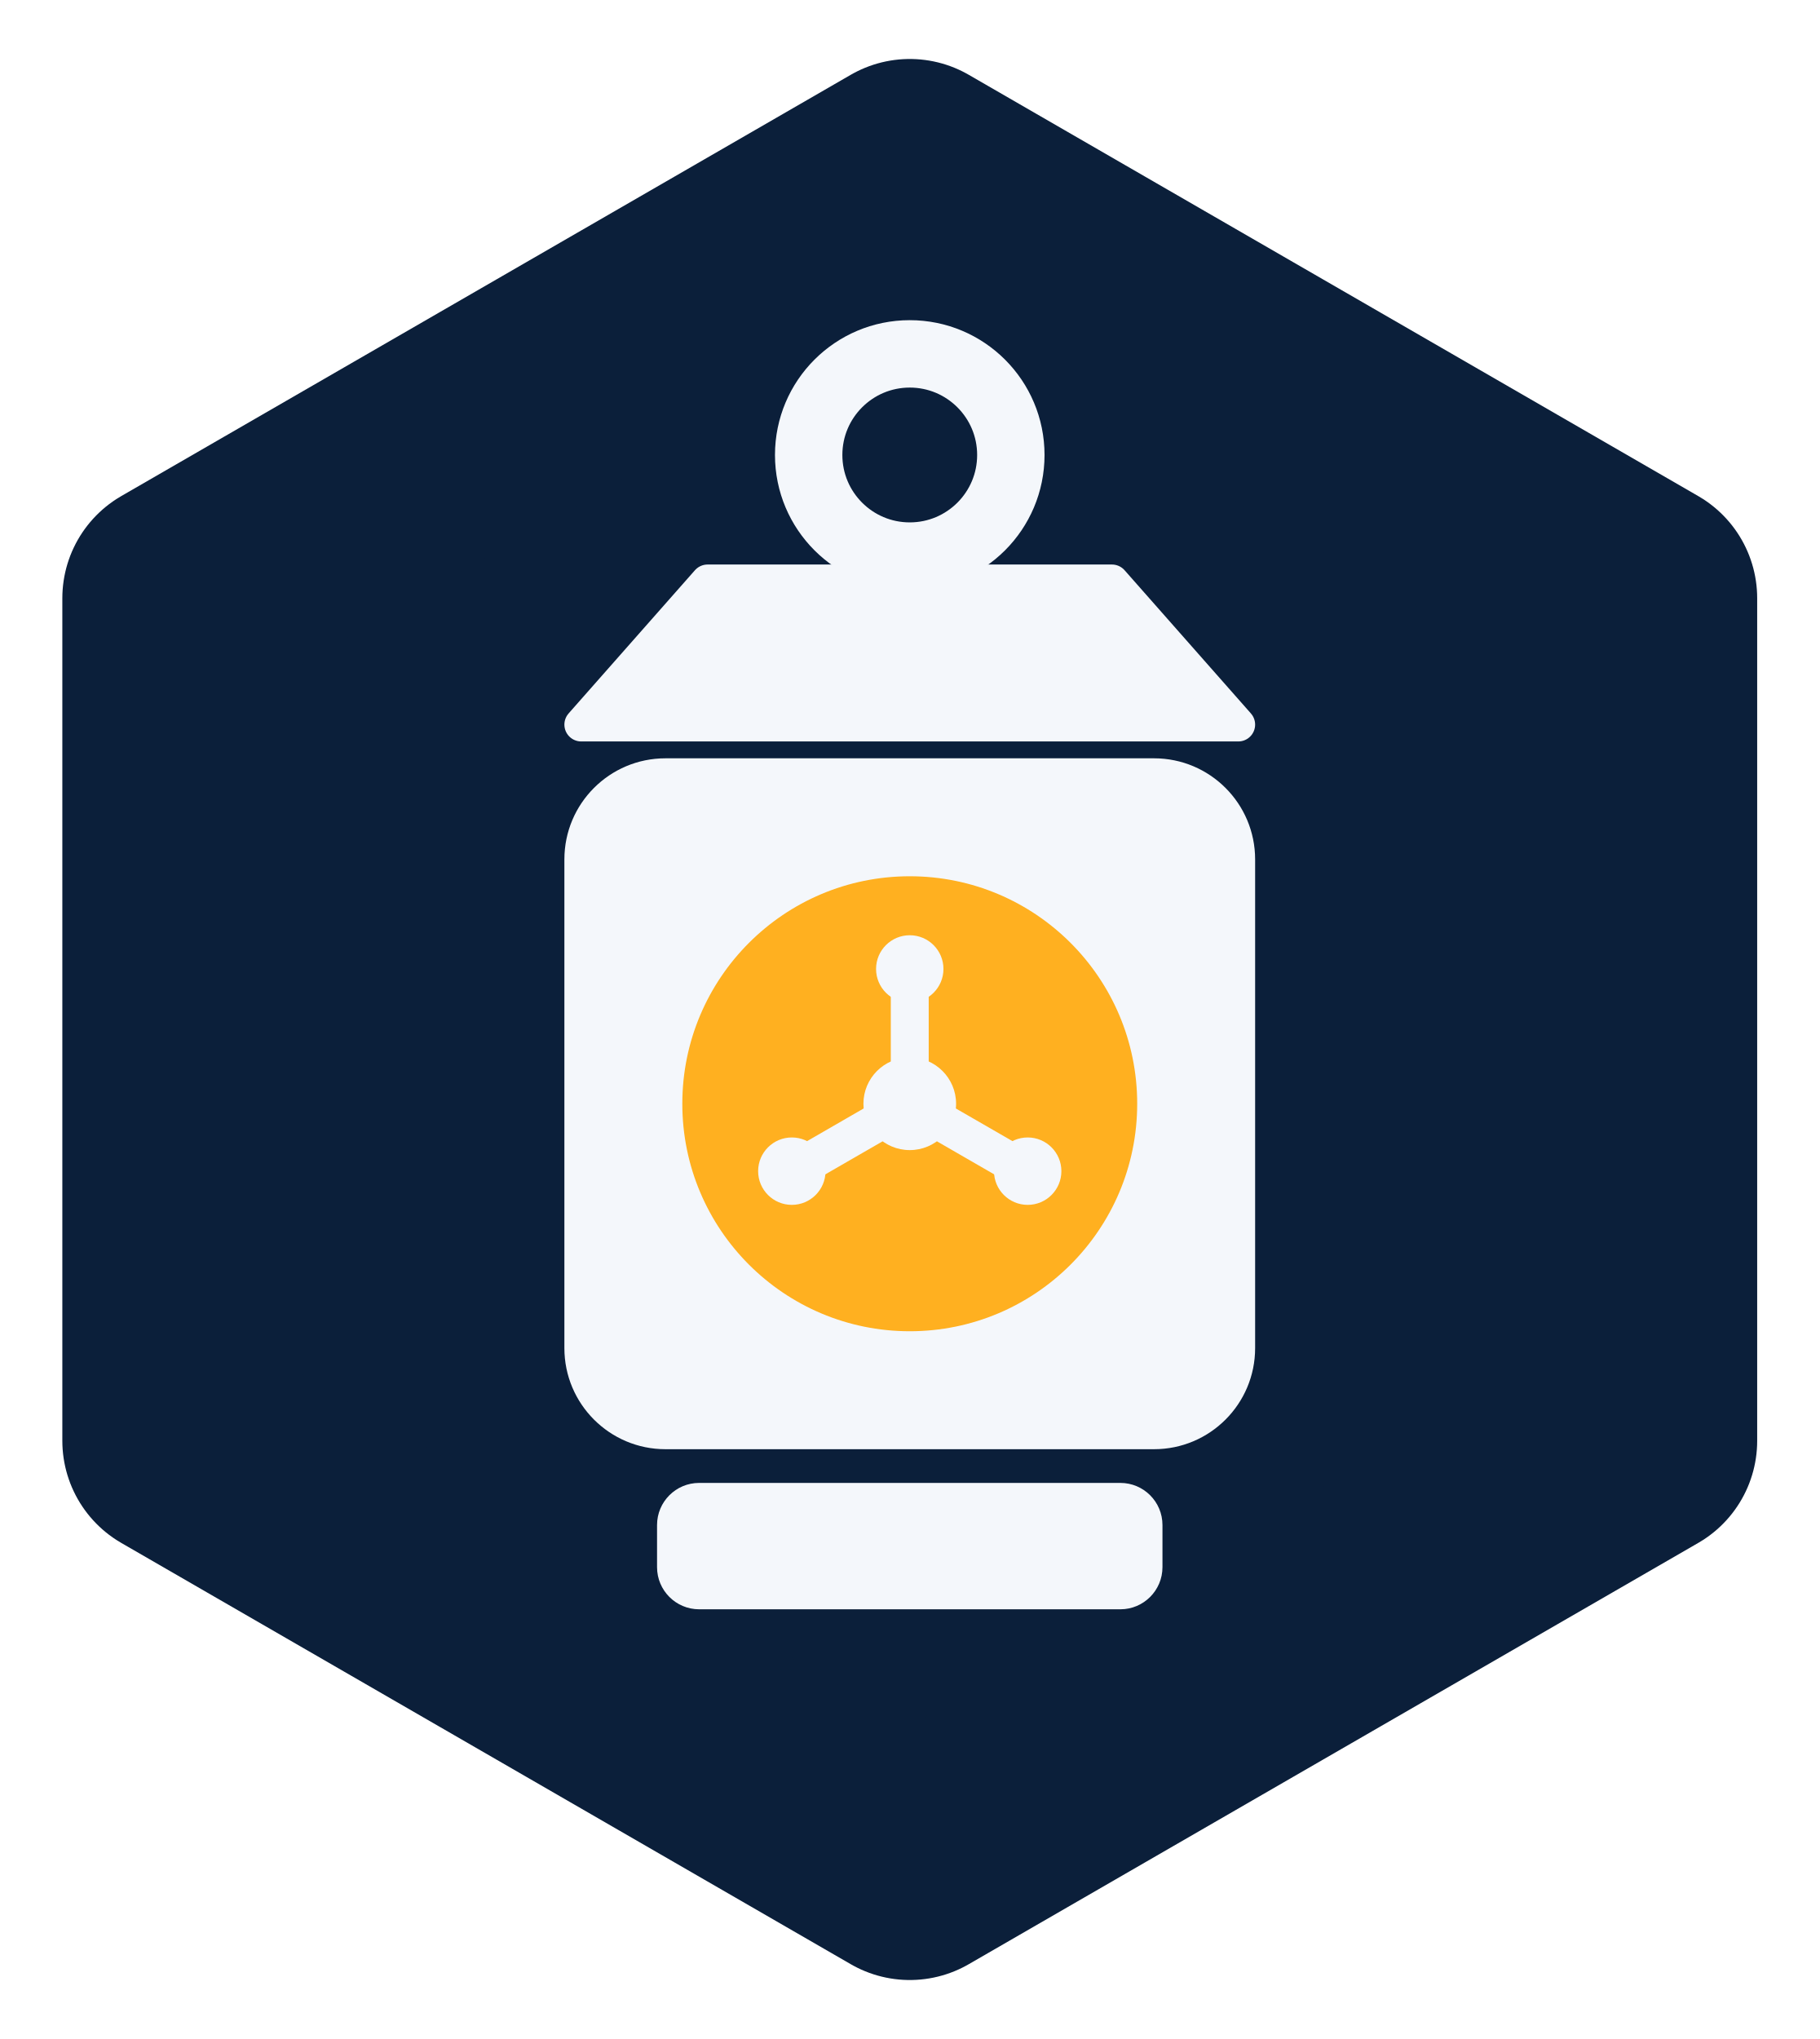
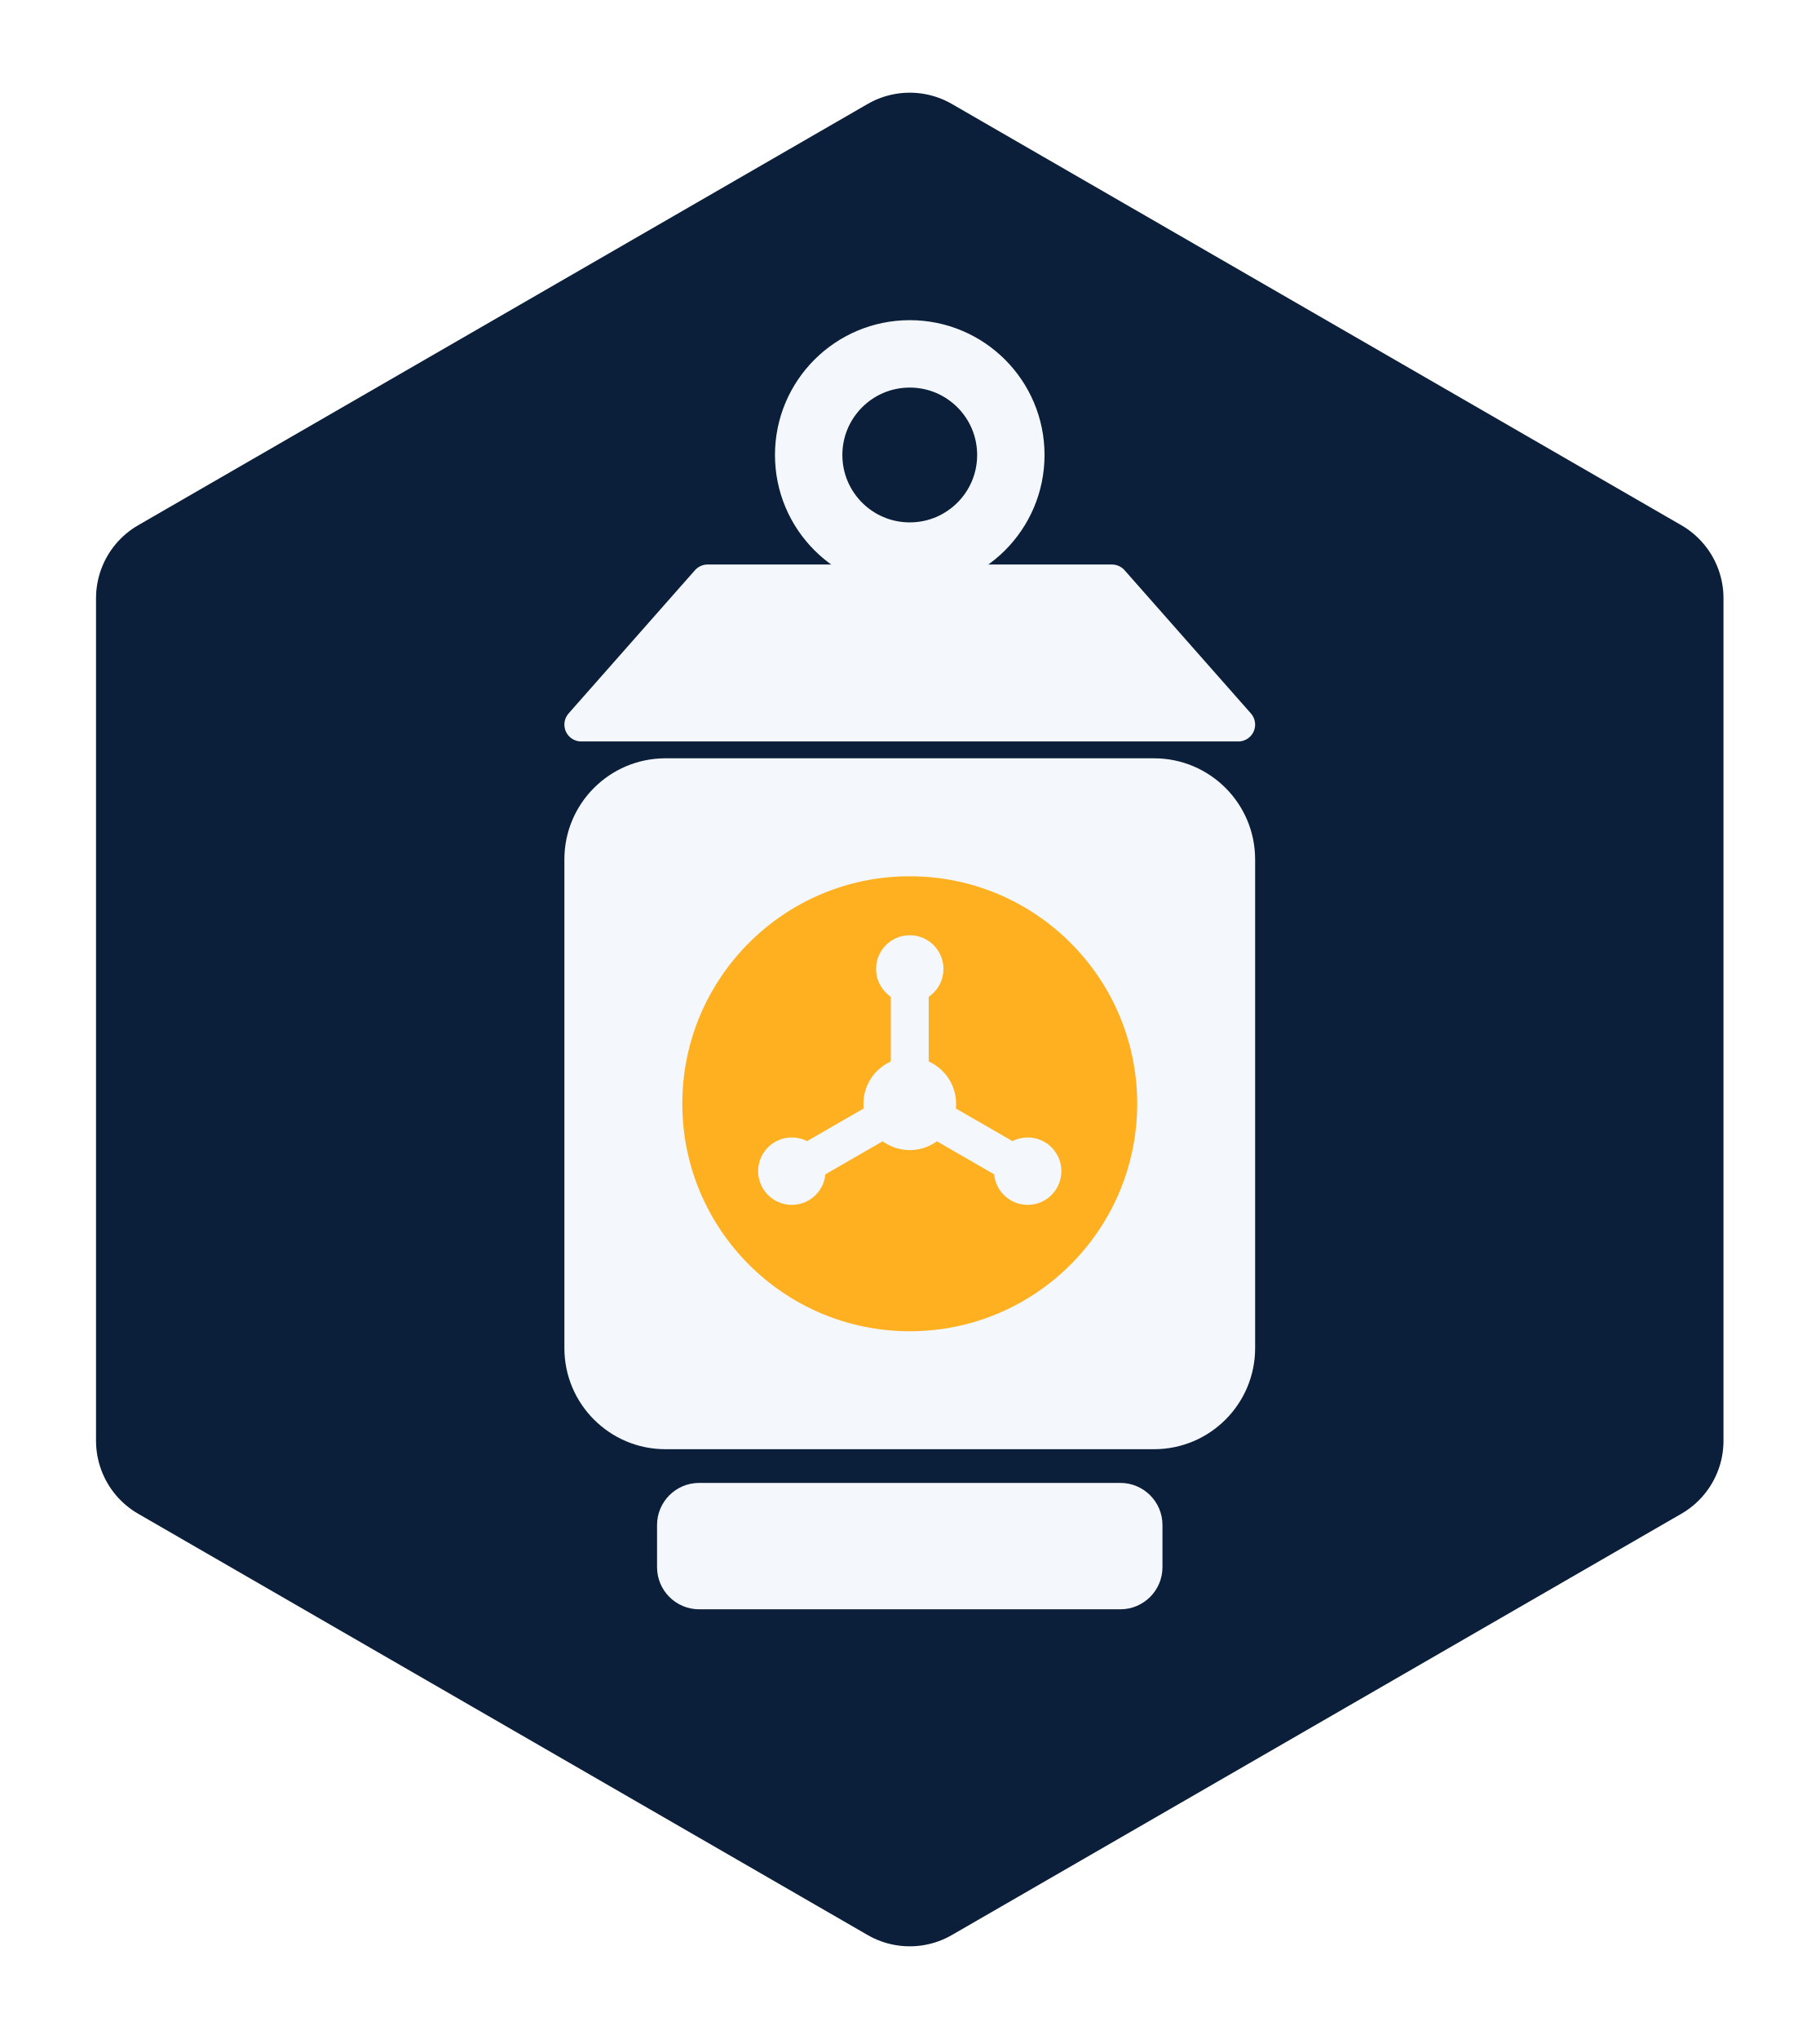
<svg xmlns="http://www.w3.org/2000/svg" viewBox="40 14 432 484" width="432" height="484">
-   <polygon points="256.0,56.0 429.2,156.0 429.2,356.0 256.0,456.0 82.8,356.0 82.8,156.0" fill="#0B1F3A" stroke="#0B1F3A" stroke-width="56" stroke-linejoin="round" />
+   <style>@media (prefers-color-scheme: dark){ .hex { stroke: #F5F1E8; } }</style>
+   <polygon class="hex" points="256.0,56.0 429.2,156.0 429.2,356.0 256.0,456.0 82.8,356.0 82.8,156.0" fill="#0B1F3A" stroke="#0B1F3A" stroke-width="40" stroke-linejoin="round" />
  <circle cx="256" cy="122" r="24" fill="none" stroke="#F4F7FB" stroke-width="16" />
  <path d="M208 152 H304 L334 186 H178 Z" fill="#F4F7FB" stroke="#F4F7FB" stroke-width="8" stroke-linejoin="round" />
  <rect x="174" y="194" width="164" height="164" rx="24" fill="#F4F7FB" />
  <circle cx="256" cy="276" r="54" fill="#FFB020" />
  <g stroke="#F4F7FB" stroke-width="9" stroke-linecap="round">
    <line x1="256" y1="276" x2="256" y2="246" />
    <line x1="256" y1="276" x2="230" y2="291" />
    <line x1="256" y1="276" x2="282" y2="291" />
  </g>
  <g fill="#F4F7FB">
    <circle cx="256" cy="276" r="11" />
    <circle cx="256" cy="244" r="8" />
    <circle cx="228" cy="292" r="8" />
    <circle cx="284" cy="292" r="8" />
  </g>
  <rect x="196" y="366" width="120" height="30" rx="10" fill="#F4F7FB" />
</svg>
